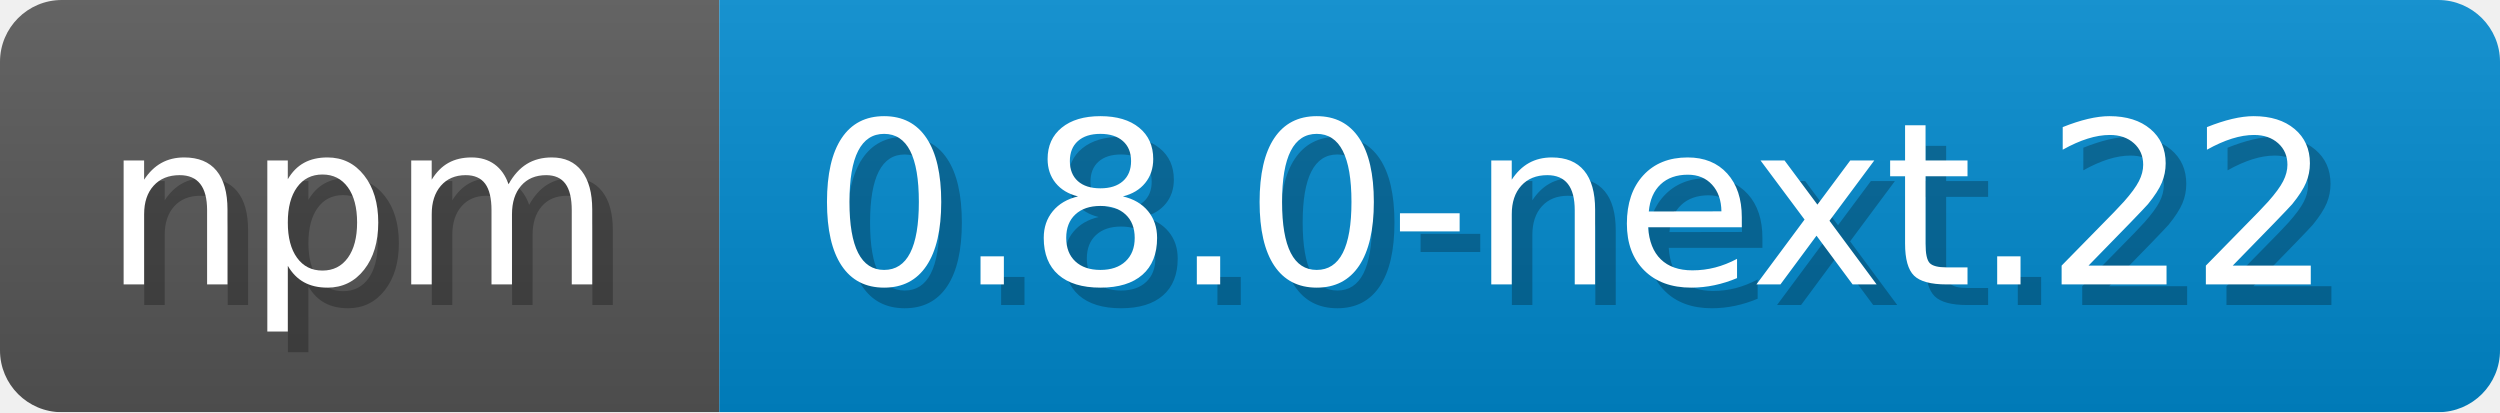
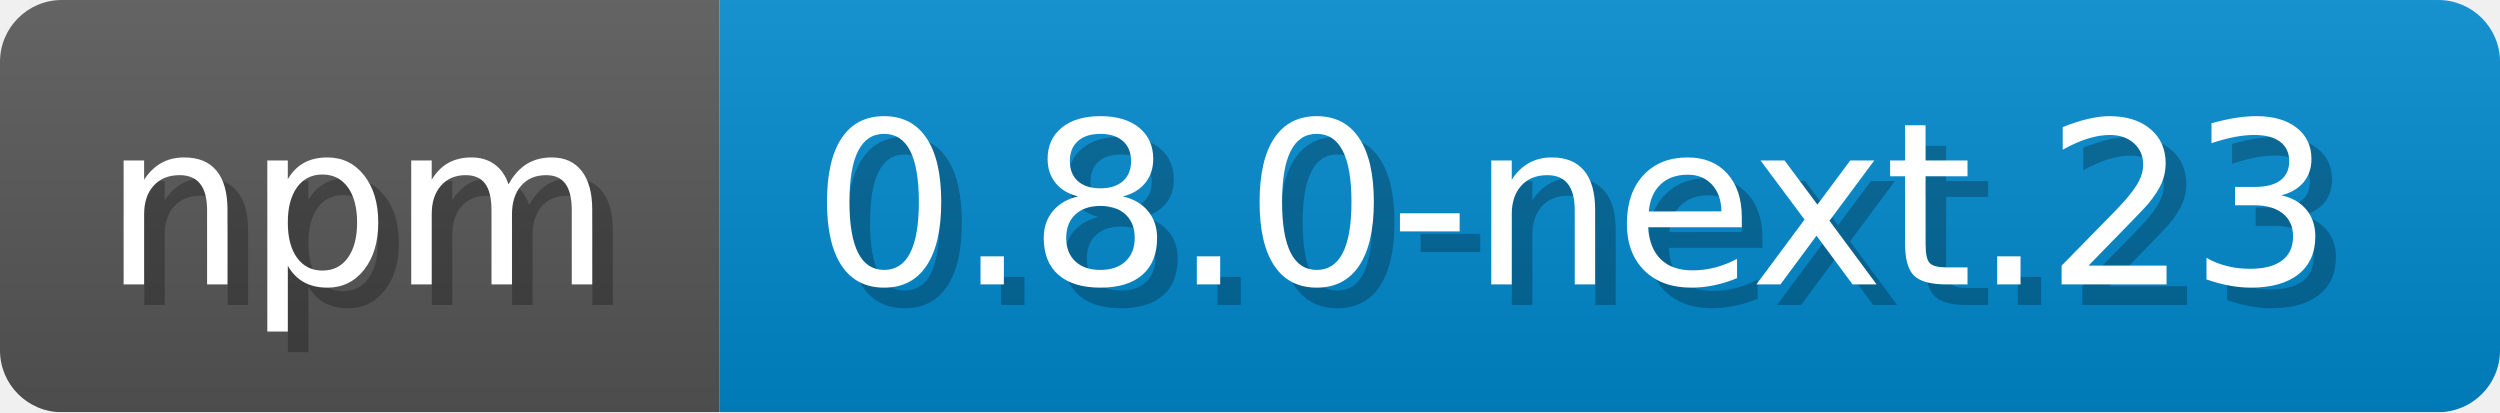
- <svg xmlns="http://www.w3.org/2000/svg" width="121.3" height="20" viewBox="0 0 1213 200" role="img" aria-label="npm: 0.8.0-next.22">
+ <svg xmlns="http://www.w3.org/2000/svg" width="121.3" height="20" viewBox="0 0 1213 200" role="img" aria-label="npm: 0.8.0-next.23">
  <linearGradient id="a" x2="0" y2="100%">
    <stop offset="0" stop-opacity=".1" stop-color="#EEE" />
    <stop offset="1" stop-opacity=".1" />
  </linearGradient>
  <mask id="m">
    <rect width="1213" height="200" rx="30" fill="#FFF" />
  </mask>
  <g mask="url(#m)">
    <rect width="349" height="200" fill="#555" />
    <rect width="864" height="200" fill="#08C" x="349" />
    <rect width="1213" height="200" fill="url(#a)" />
  </g>
  <g aria-hidden="true" fill="#fff" text-anchor="start" font-family="Verdana,DejaVu Sans,sans-serif" font-size="110">
    <text x="60" y="148" textLength="249" fill="#000" opacity="0.25">npm</text>
    <text x="50" y="138" textLength="249">npm</text>
-     <text x="404" y="148" textLength="764" fill="#000" opacity="0.25">0.8.0-next.22</text>
-     <text x="394" y="138" textLength="764">0.8.0-next.22</text>
+     <text x="404" y="148" textLength="764" fill="#000" opacity="0.25">0.8.0-next.23</text>
+     <text x="394" y="138" textLength="764">0.8.0-next.23</text>
  </g>
</svg>
